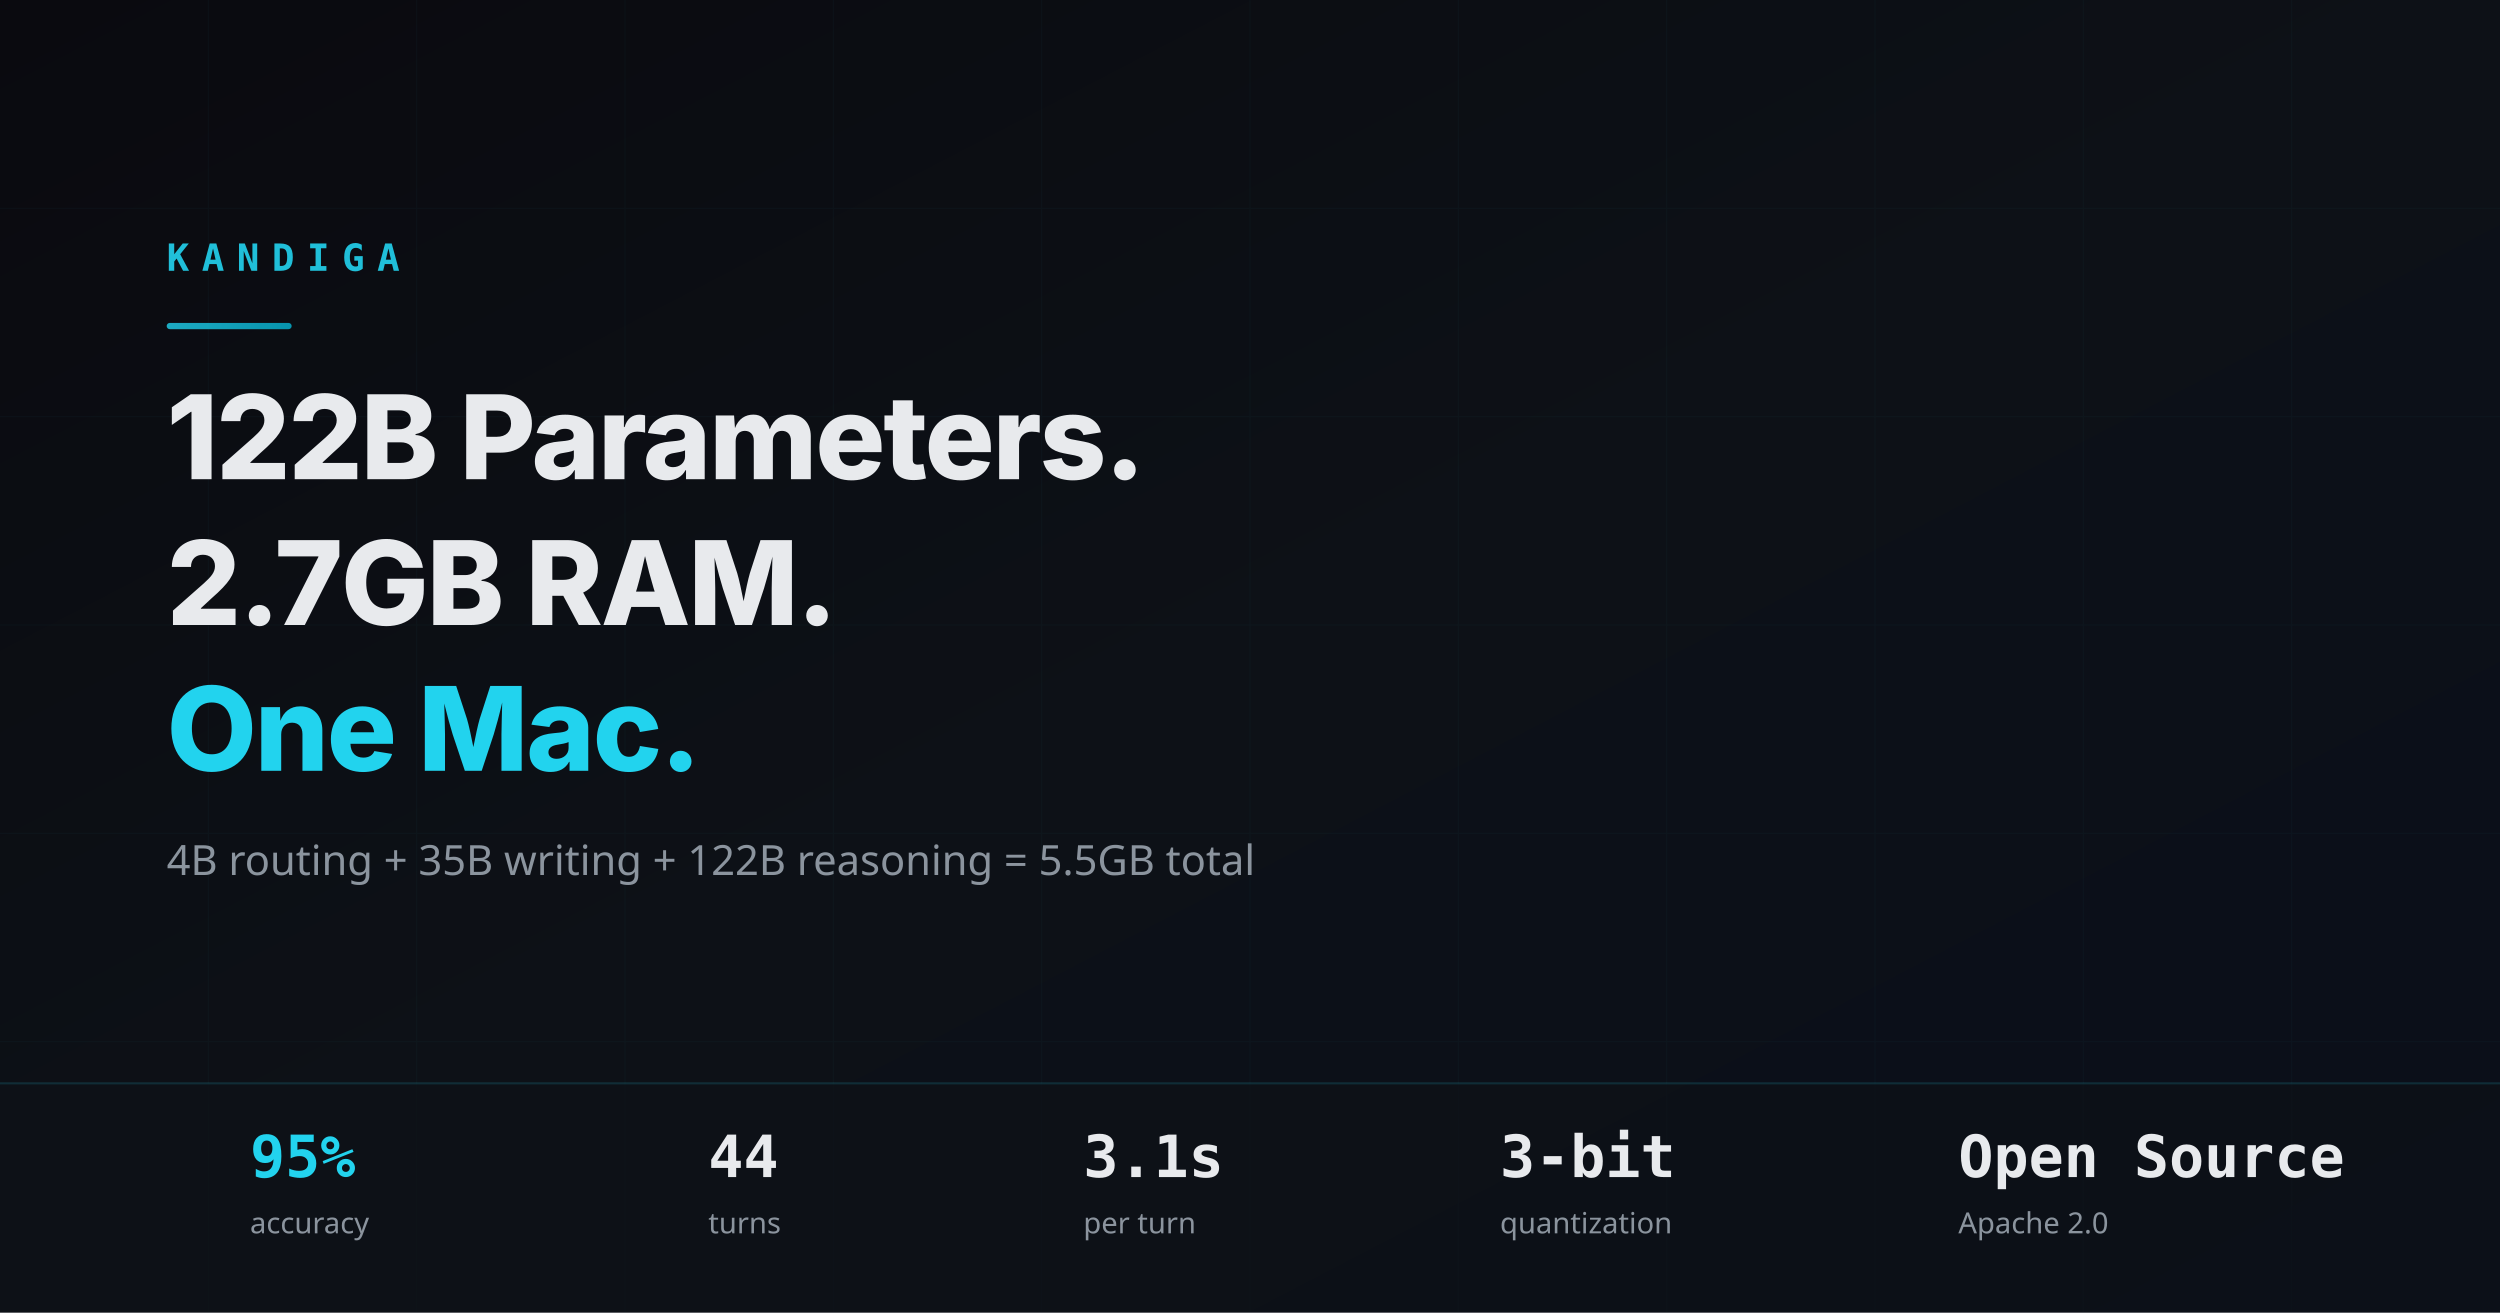
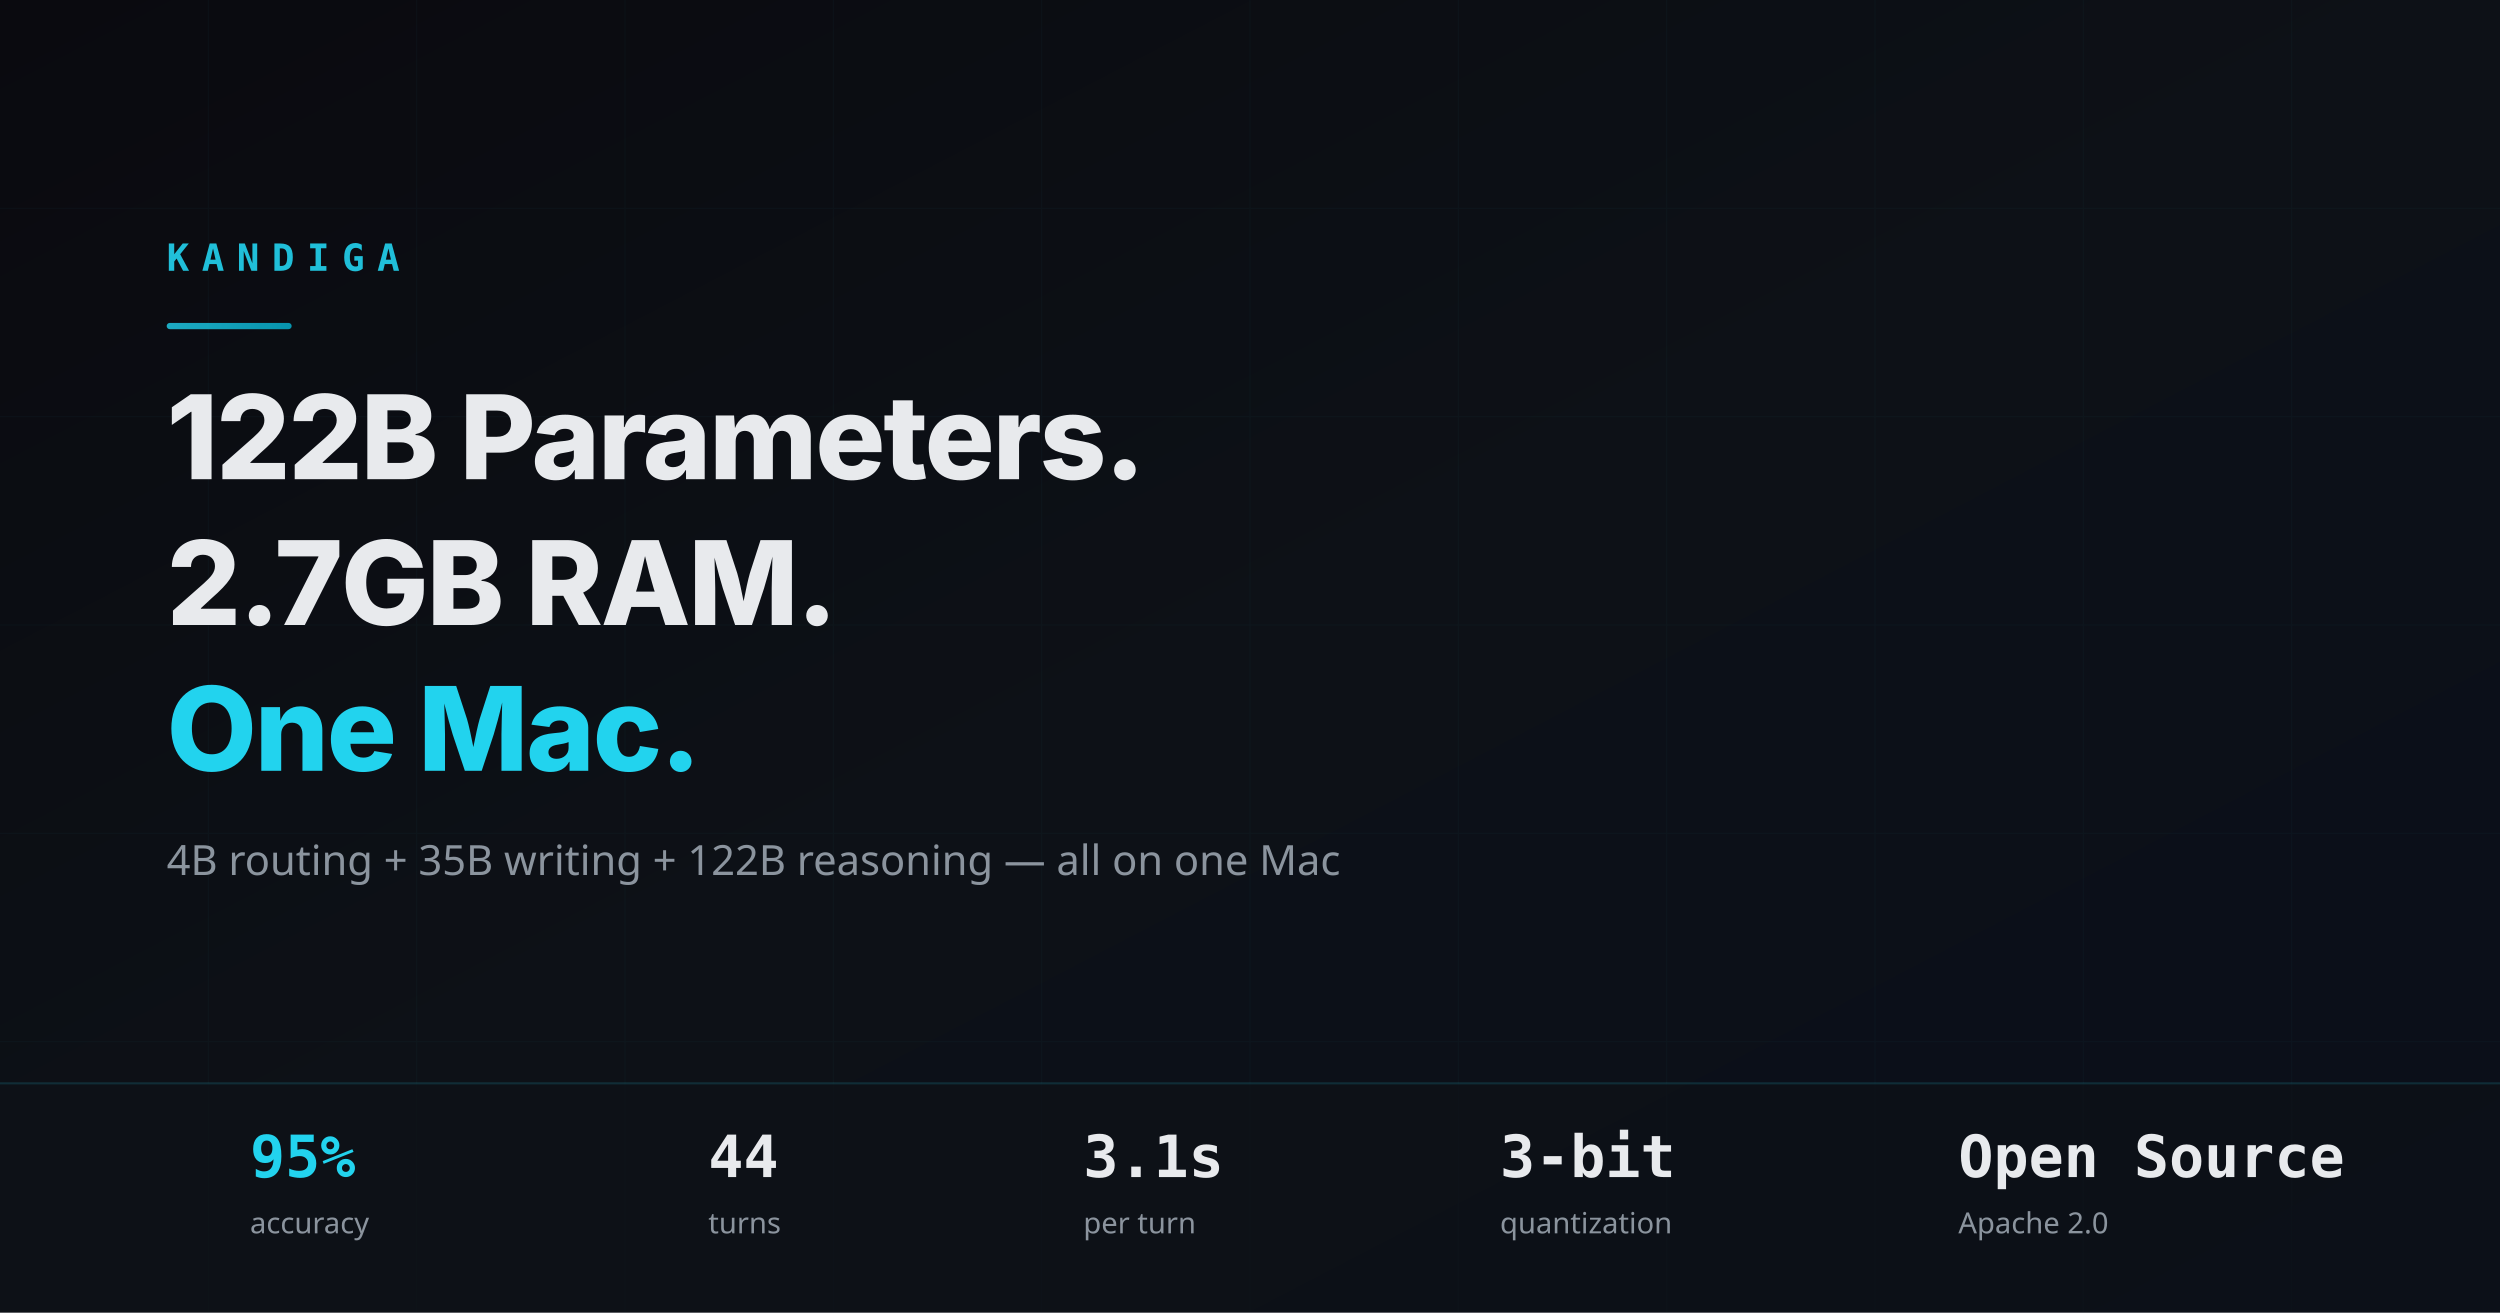
<svg xmlns="http://www.w3.org/2000/svg" width="1200" height="630" viewBox="0 0 1200 630">
  <defs>
    <linearGradient id="bg" x1="0" y1="0" x2="1" y2="1">
      <stop offset="0%" style="stop-color:#0a0a0f" />
      <stop offset="50%" style="stop-color:#0d1117" />
      <stop offset="100%" style="stop-color:#0a0e1a" />
    </linearGradient>
    <linearGradient id="accent" x1="0" y1="0" x2="1" y2="0">
      <stop offset="0%" style="stop-color:#22d3ee" />
      <stop offset="100%" style="stop-color:#06b6d4" />
    </linearGradient>
  </defs>
  <rect width="1200" height="630" fill="url(#bg)" />
  <g opacity="0.03" stroke="#22d3ee" stroke-width="0.5">
    <line x1="0" y1="0" x2="0" y2="630" transform="translate(100,0)" />
    <line x1="0" y1="0" x2="0" y2="630" transform="translate(200,0)" />
    <line x1="0" y1="0" x2="0" y2="630" transform="translate(300,0)" />
    <line x1="0" y1="0" x2="0" y2="630" transform="translate(400,0)" />
    <line x1="0" y1="0" x2="0" y2="630" transform="translate(500,0)" />
    <line x1="0" y1="0" x2="0" y2="630" transform="translate(600,0)" />
    <line x1="0" y1="0" x2="0" y2="630" transform="translate(700,0)" />
    <line x1="0" y1="0" x2="0" y2="630" transform="translate(800,0)" />
    <line x1="0" y1="0" x2="0" y2="630" transform="translate(900,0)" />
    <line x1="0" y1="0" x2="0" y2="630" transform="translate(1000,0)" />
    <line x1="0" y1="0" x2="0" y2="630" transform="translate(1100,0)" />
    <line x1="0" y1="0" x2="1200" y2="0" transform="translate(0,100)" />
    <line x1="0" y1="0" x2="1200" y2="0" transform="translate(0,200)" />
    <line x1="0" y1="0" x2="1200" y2="0" transform="translate(0,300)" />
    <line x1="0" y1="0" x2="1200" y2="0" transform="translate(0,400)" />
    <line x1="0" y1="0" x2="1200" y2="0" transform="translate(0,500)" />
  </g>
  <rect x="80" y="155" width="60" height="3" rx="1.5" fill="url(#accent)" opacity="0.8" />
  <text x="80" y="130" fill="#22d3ee" font-family="monospace" font-size="18" font-weight="bold" letter-spacing="6" opacity="0.9">KANDIGA</text>
  <text x="80" y="230" fill="#e8eaed" font-family="system-ui, -apple-system, sans-serif" font-size="56" font-weight="800" letter-spacing="-1">122B Parameters.</text>
  <text x="80" y="300" fill="#e8eaed" font-family="system-ui, -apple-system, sans-serif" font-size="56" font-weight="800" letter-spacing="-1">2.7GB RAM.</text>
  <text x="80" y="370" fill="#22d3ee" font-family="system-ui, -apple-system, sans-serif" font-size="56" font-weight="800" letter-spacing="-1">One Mac.</text>
-   <text x="80" y="420" fill="#8b949e" font-family="system-ui, sans-serif" font-size="20">4B routing + 35B writing + 122B reasoning = 5.5GB total</text>
+   <text x="80" y="420" fill="#8b949e" font-family="system-ui, sans-serif" font-size="20">4B routing + 35B writing + 122B reasoning — all on one Mac</text>
  <rect x="0" y="520" width="1200" height="110" fill="#0d1117" opacity="0.7" />
  <line x1="0" y1="520" x2="1200" y2="520" stroke="#22d3ee" stroke-width="1" opacity="0.15" />
  <text x="120" y="565" fill="#22d3ee" font-family="monospace" font-size="28" font-weight="bold">95%</text>
  <text x="120" y="592" fill="#8b949e" font-family="system-ui, sans-serif" font-size="14">accuracy</text>
  <text x="340" y="565" fill="#e8eaed" font-family="monospace" font-size="28" font-weight="bold">44</text>
  <text x="340" y="592" fill="#8b949e" font-family="system-ui, sans-serif" font-size="14">turns</text>
  <text x="520" y="565" fill="#e8eaed" font-family="monospace" font-size="28" font-weight="bold">3.1s</text>
  <text x="520" y="592" fill="#8b949e" font-family="system-ui, sans-serif" font-size="14">per turn</text>
  <text x="720" y="565" fill="#e8eaed" font-family="monospace" font-size="28" font-weight="bold">3-bit</text>
  <text x="720" y="592" fill="#8b949e" font-family="system-ui, sans-serif" font-size="14">quantization</text>
  <text x="940" y="565" fill="#e8eaed" font-family="monospace" font-size="28" font-weight="bold">Open Source</text>
  <text x="940" y="592" fill="#8b949e" font-family="system-ui, sans-serif" font-size="14">Apache 2.0</text>
</svg>
